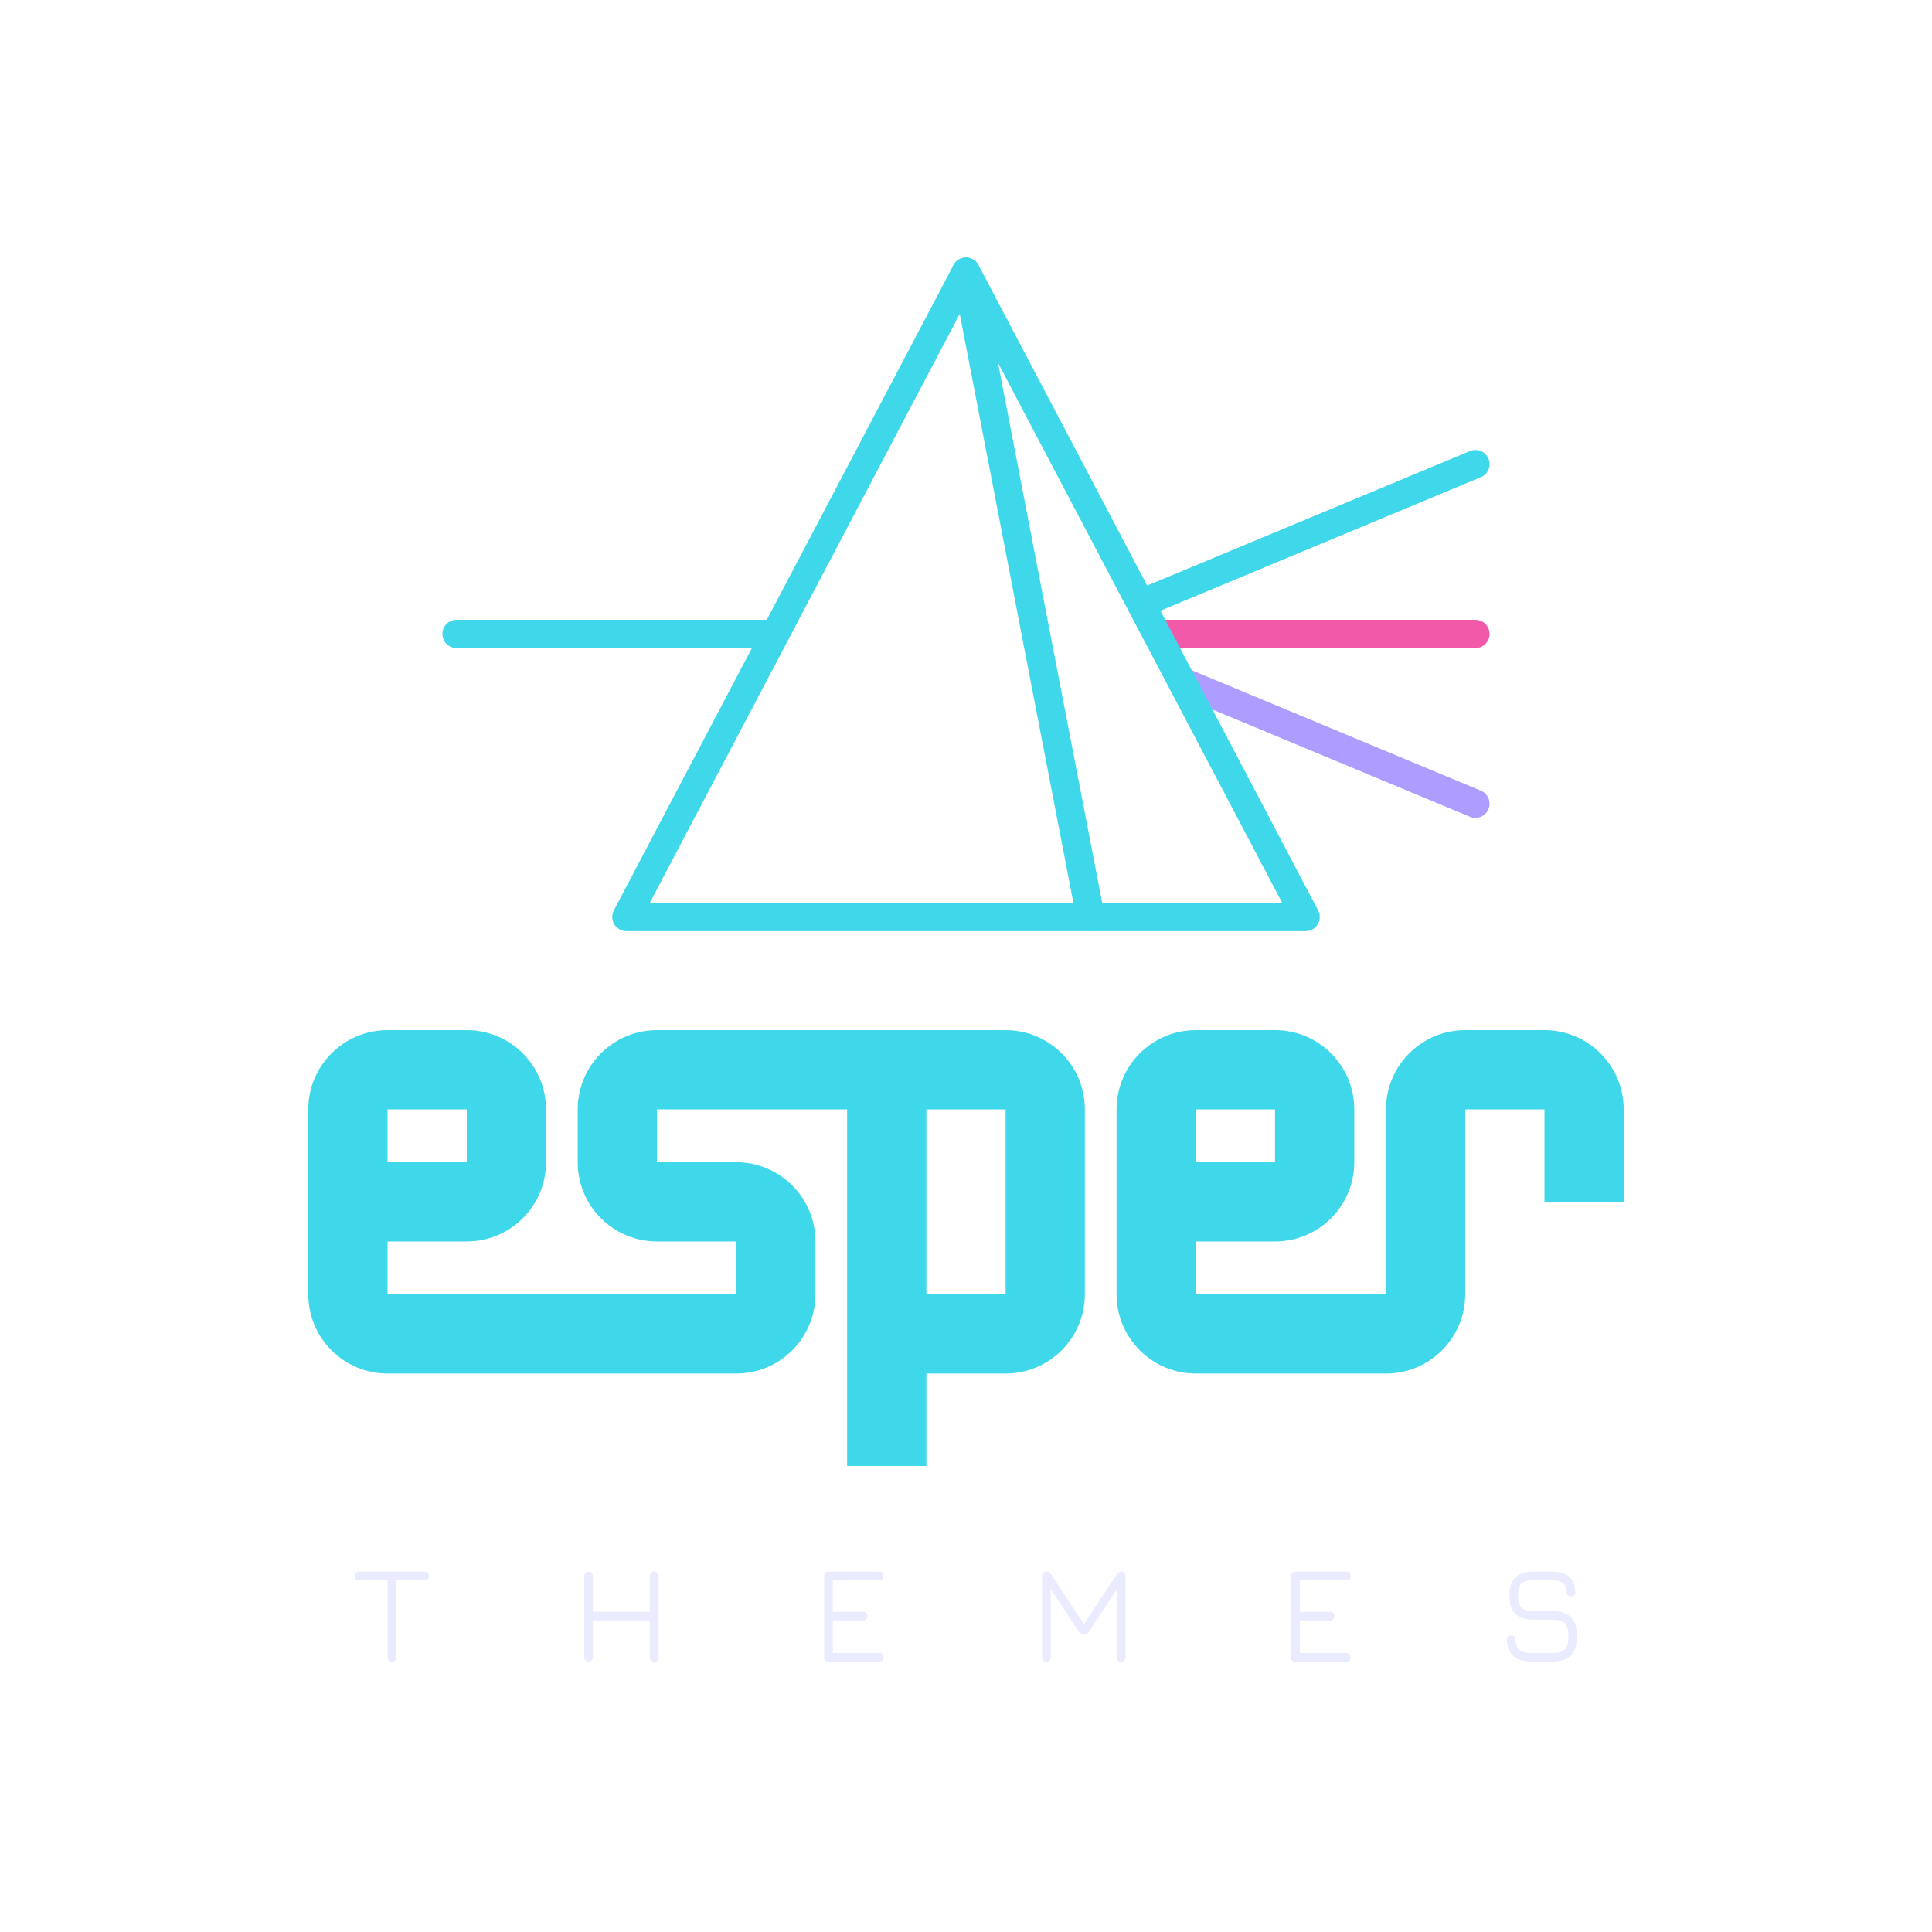
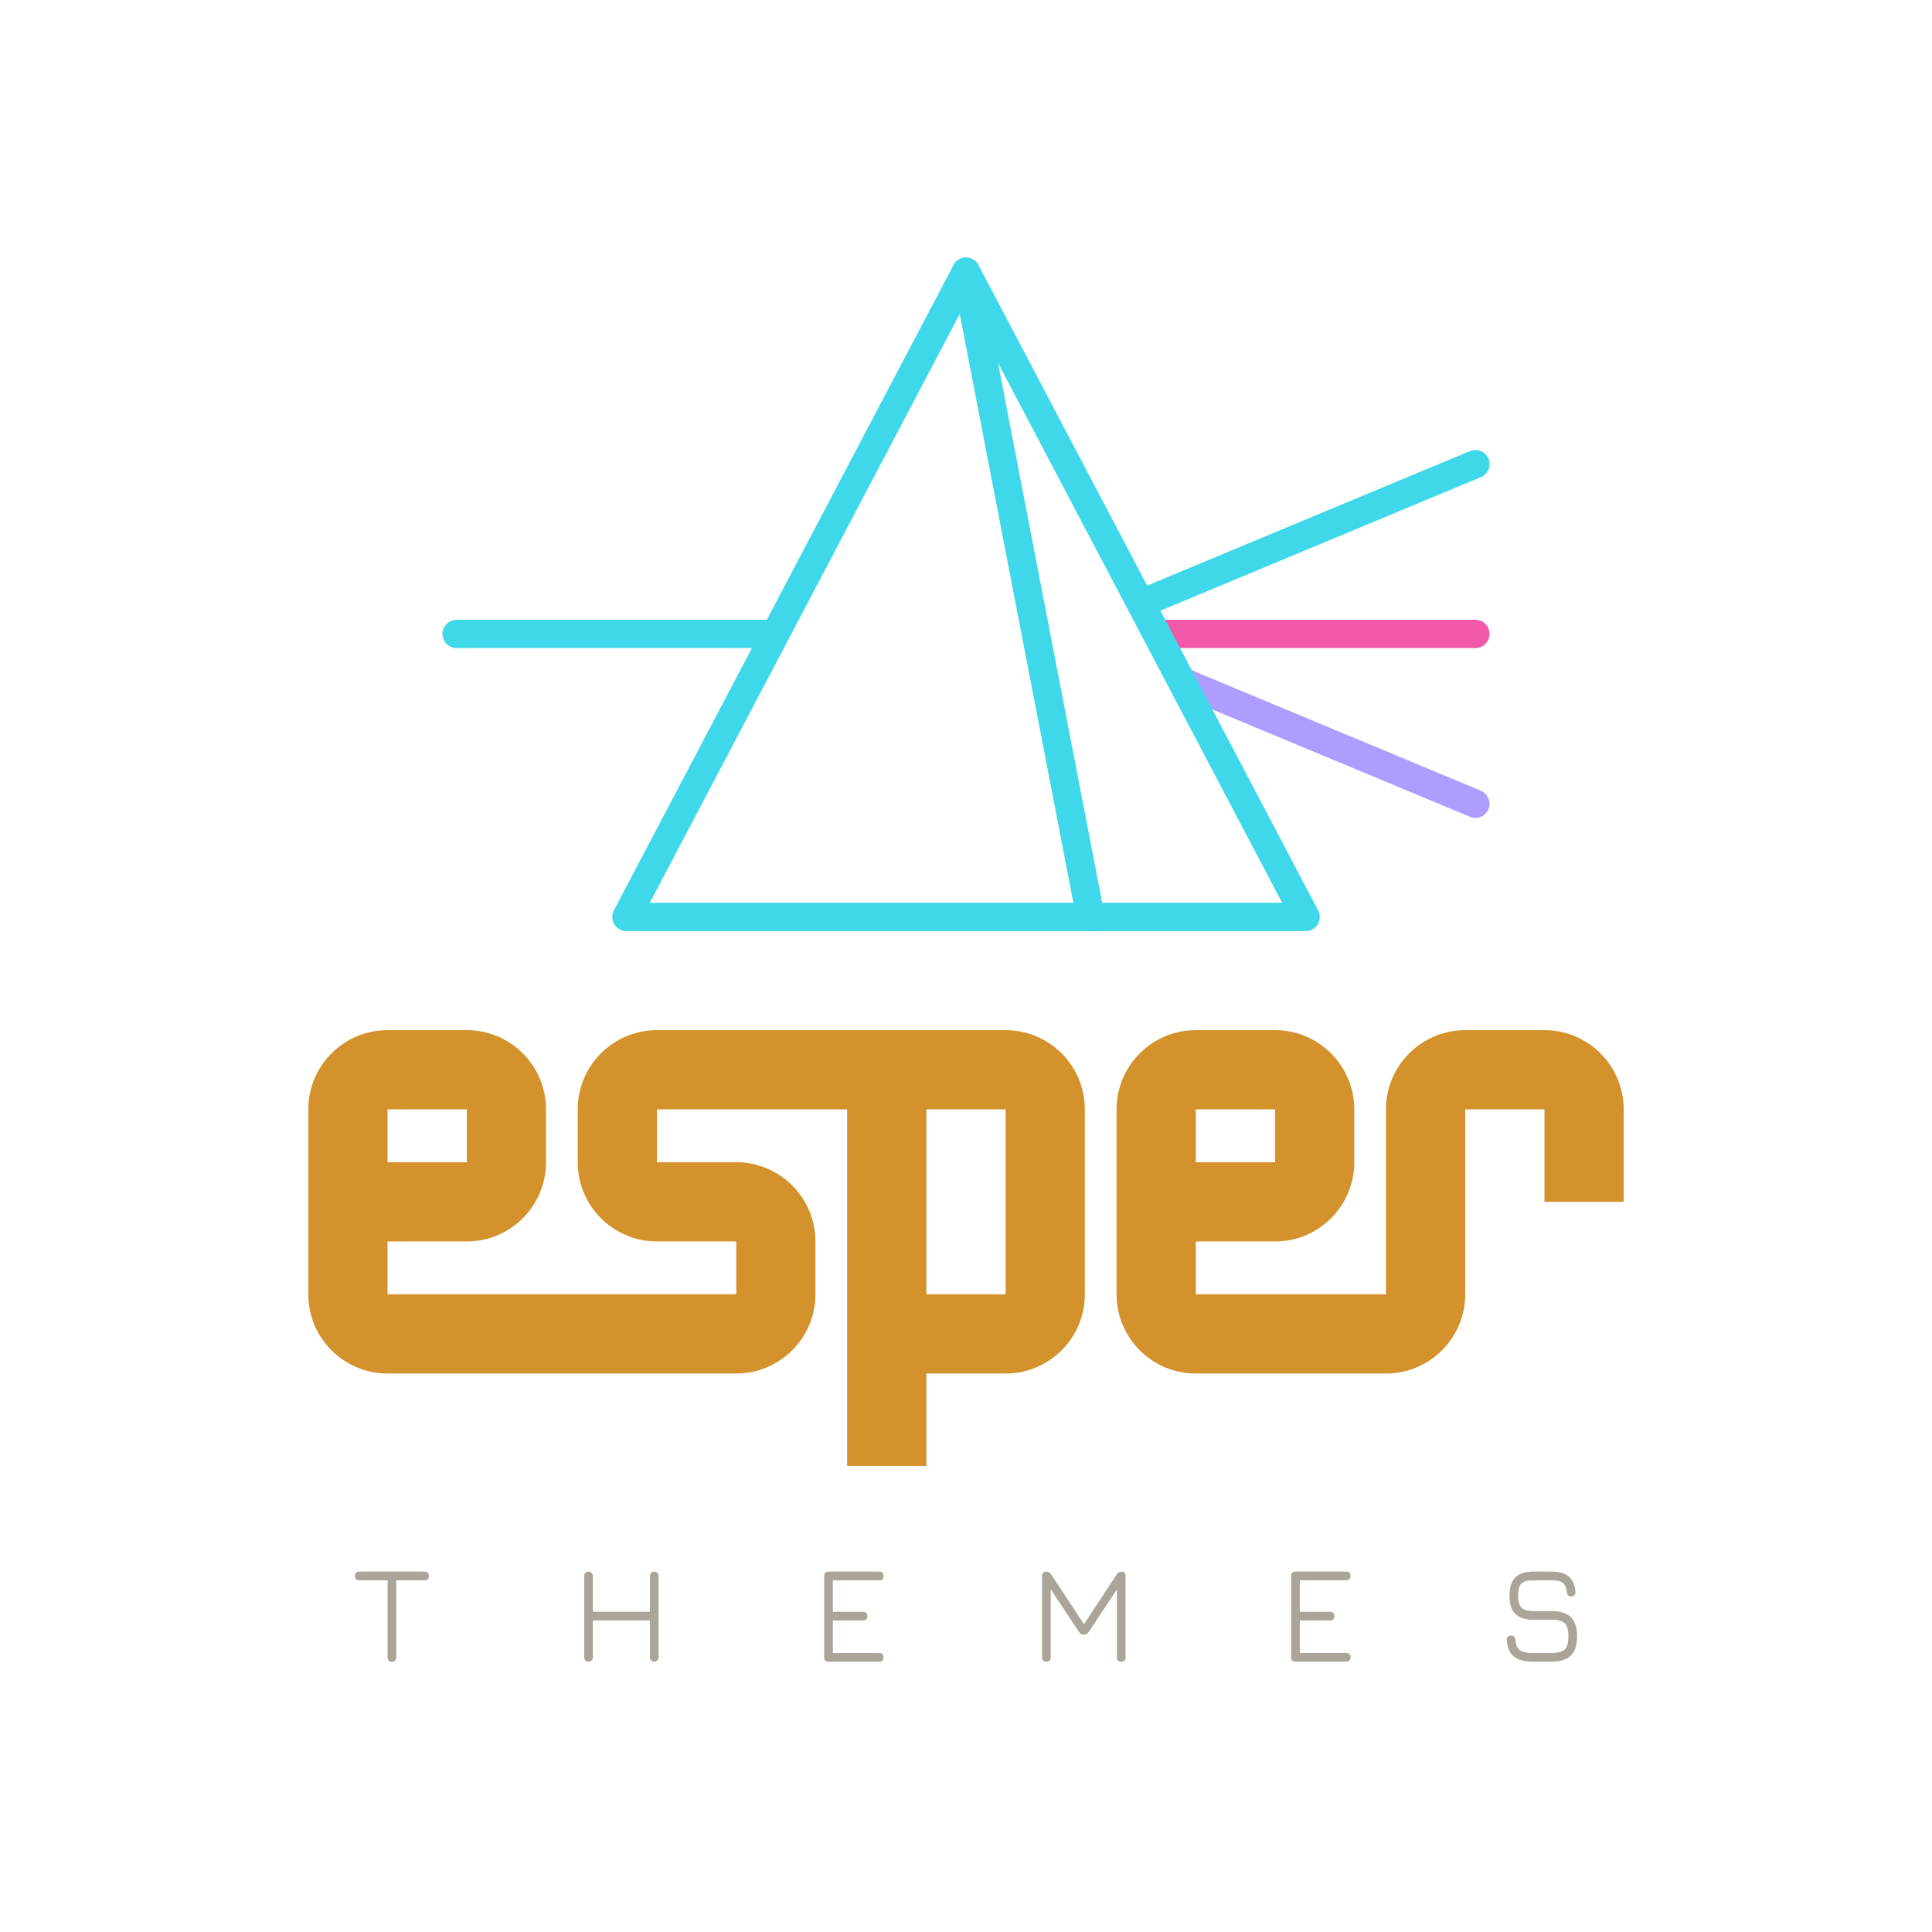
<svg xmlns="http://www.w3.org/2000/svg" viewBox="0 0 1024 1024" role="img" aria-label="Esper Themes">
  <g transform="translate(212 36) scale(3)" fill="none" stroke="#3FD8EA" stroke-width="5" stroke-linejoin="round" stroke-linecap="round">
    <defs>
      <clipPath id="prism-out">
        <polygon points="100,36 160,150 200,150 200,36" />
        <polygon points="100,36 40,150 0,150 0,36" />
      </clipPath>
    </defs>
    <g clip-path="url(#prism-out)">
      <line x1="118" y1="100" x2="190" y2="70" stroke="#3FD8EA" />
      <line x1="118" y1="100" x2="190" y2="100" stroke="#F25AA9" />
      <line x1="118" y1="100" x2="190" y2="130" stroke="#AE9DFF" />
      <line x1="10" y1="100" x2="80" y2="100" />
    </g>
    <polygon points="100,36 40,150 160,150" />
    <line x1="100" y1="36" x2="122" y2="150" />
  </g>
  <g transform="translate(30.4 567) scale(1.4)">
-     <g fill="#3FD8EA">
+     <g fill="#D4922C">
      <path d="M110.0,65.0 L155.0,65.0 A30,30 0 0 0 185.0,35.0 L185.0,15.0 A30,30 0 0 0 155.0,-15.0 L125.0,-15.0 A30,30 0 0 0 95.0,15.0 L95.0,85.0 A30,30 0 0 0 125.0,115.0 L257.0,115.0 A30,30 0 0 0 287.0,85.0 L287.0,65.0 A30,30 0 0 0 257.0,35.0 L227.0,35.0 L227.0,15.0 L359.0,15.0 L359.0,85.0 L314.0,85.0 L314.0,115.0 L359.0,115.0 A30,30 0 0 0 389.0,85.0 L389.0,15.0 A30,30 0 0 0 359.0,-15.0 L227.0,-15.0 A30,30 0 0 0 197.0,15.0 L197.0,35.0 A30,30 0 0 0 227.0,65.0 L257.0,65.0 L257.0,85.0 L125.0,85.0 L125.0,15.0 L155.0,15.0 L155.0,35.0 L110.0,35.0 Z" />
      <rect x="299.0" y="0" width="30" height="150" />
      <path d="M416.0,65.0 L461.0,65.0 A30,30 0 0 0 491.0,35.0 L491.0,15.0 A30,30 0 0 0 461.0,-15.0 L431.0,-15.0 A30,30 0 0 0 401.0,15.0 L401.0,85.0 A30,30 0 0 0 431.0,115.0 L503.0,115.0 A30,30 0 0 0 533.0,85.0 L533.0,15.0 L563.0,15.0 L563.0,50.0 L593.0,50.0 L593.0,15.0 A30,30 0 0 0 563.0,-15.0 L533.0,-15.0 A30,30 0 0 0 503.0,15.0 L503.0,85.0 L431.0,85.0 L431.0,15.0 L461.0,15.0 L461.0,35.0 L416.0,35.0 Z" />
    </g>
-     <path fill="#E7E8FF" fill-opacity="0.85" transform="translate(111.51 224.09)" d="M15.16 0.03L15.16 0.03Q14.38 0.03 13.95-0.40Q13.52-0.83 13.52-1.61L13.52-1.61L13.52-30.81L2.78-30.81Q2.00-30.81 1.57-31.24Q1.14-31.67 1.14-32.45L1.14-32.45Q1.14-33.23 1.57-33.66Q2.00-34.09 2.78-34.09L2.78-34.09L27.53-34.09Q28.31-34.09 28.74-33.66Q29.17-33.23 29.17-32.45L29.17-32.45Q29.17-31.67 28.74-31.24Q28.31-30.81 27.53-30.81L27.53-30.81L16.80-30.81L16.80-1.61Q16.80-0.86 16.37-0.42Q15.94 0.03 15.16 0.03ZM89.59 0L89.59 0Q88.89 0 88.42-0.47Q87.95-0.94 87.95-1.64L87.95-1.64L87.95-32.45Q87.95-33.15 88.42-33.62Q88.89-34.09 89.59-34.09L89.59-34.09Q90.29-34.09 90.76-33.62Q91.23-33.15 91.23-32.45L91.23-32.45L91.23-18.90L112.83-18.90L112.83-32.45Q112.83-33.15 113.30-33.62Q113.77-34.09 114.47-34.09L114.47-34.09Q115.17-34.09 115.64-33.62Q116.11-33.15 116.11-32.45L116.11-32.45L116.11-1.64Q116.11-0.94 115.64-0.47Q115.17 0 114.47 0L114.47 0Q113.77 0 113.30-0.47Q112.83-0.94 112.83-1.64L112.83-1.64L112.83-15.63L91.23-15.63L91.23-1.64Q91.23-0.94 90.76-0.47Q90.29 0 89.59 0ZM199.64 0L180.43 0Q178.79 0 178.79-1.64L178.79-1.64L178.79-32.45Q178.79-34.09 180.43-34.09L180.43-34.09L199.64-34.09Q201.28-34.09 201.28-32.45L201.28-32.45Q201.28-30.81 199.64-30.81L199.64-30.81L182.07-30.81L182.07-18.88L193.51-18.88Q195.15-18.88 195.15-17.24L195.15-17.24Q195.15-15.60 193.51-15.60L193.51-15.60L182.07-15.60L182.07-3.28L199.64-3.28Q201.28-3.28 201.28-1.64L201.28-1.64Q201.28 0 199.64 0L199.64 0ZM262.92 0L262.92 0Q261.28 0 261.28-1.64L261.28-1.64L261.28-32.45Q261.28-34.09 262.92-34.09L262.92-34.09Q264.07-34.09 264.77-33.02L264.77-33.02L277.48-13.68L276.75-13.57L289.52-33.02Q290.20-34.09 291.50-34.09L291.50-34.09Q292.90-34.09 292.90-32.45L292.90-32.45L292.90-1.64Q292.90 0 291.26 0L291.26 0Q289.62 0 289.62-1.64L289.62-1.64L289.62-29.17L290.61-28.83L278.96-11.28Q278.26-10.22 276.99-10.22L276.99-10.22Q275.97-10.22 275.27-11.28L275.27-11.28L263.62-28.83L264.56-28.52L264.56-1.64Q264.56 0 262.92 0ZM376.43 0L357.22 0Q355.58 0 355.58-1.64L355.58-1.64L355.58-32.45Q355.58-34.09 357.22-34.09L357.22-34.09L376.43-34.09Q378.07-34.09 378.07-32.45L378.07-32.45Q378.07-30.81 376.43-30.81L376.43-30.81L358.86-30.81L358.86-18.88L370.30-18.88Q371.94-18.88 371.94-17.24L371.94-17.24Q371.94-15.60 370.30-15.60L370.30-15.60L358.86-15.60L358.86-3.28L376.43-3.28Q378.07-3.28 378.07-1.64L378.07-1.64Q378.07 0 376.43 0L376.43 0ZM454.25-0.03L446.76-0.03Q442.18-0.03 439.85-2.00Q437.53-3.98 437.22-8.19L437.22-8.19Q437.16-9.00 437.61-9.44Q438.05-9.88 438.83-9.88L438.83-9.88Q439.61-9.88 440.01-9.46Q440.41-9.05 440.52-8.27L440.52-8.27Q440.70-5.49 442.10-4.39Q443.51-3.30 446.76-3.30L446.76-3.30L454.25-3.30Q457.83-3.30 459.20-4.67Q460.56-6.03 460.56-9.57L460.56-9.57Q460.56-13.16 459.17-14.52Q457.78-15.89 454.25-15.89L454.25-15.89L447.36-15.89Q442.65-15.89 440.44-18.11Q438.23-20.33 438.23-25.01L438.23-25.01Q438.23-29.69 440.43-31.89Q442.62-34.09 447.30-34.09L447.30-34.09L454.22-34.09Q458.51-34.09 460.71-32.23Q462.90-30.37 463.22-26.42L463.22-26.42Q463.29-25.64 462.85-25.18Q462.41-24.73 461.60-24.73L461.60-24.73Q460.85-24.73 460.43-25.16Q460.02-25.58 459.94-26.34L459.94-26.34Q459.73-28.86 458.43-29.84Q457.13-30.81 454.22-30.81L454.22-30.81L447.30-30.81Q443.98-30.81 442.74-29.55Q441.51-28.29 441.51-25.01L441.51-25.01Q441.51-21.74 442.77-20.45Q444.03-19.16 447.36-19.16L447.36-19.16L454.25-19.16Q459.16-19.16 461.50-16.84Q463.84-14.51 463.84-9.57L463.84-9.57Q463.84-4.65 461.51-2.34Q459.19-0.03 454.25-0.03L454.25-0.03Z" />
+     <path fill="#9C9486" fill-opacity="0.85" transform="translate(111.51 224.09)" d="M15.16 0.03L15.16 0.03Q14.38 0.03 13.95-0.40Q13.52-0.83 13.52-1.61L13.52-1.61L13.52-30.81L2.78-30.81Q2.00-30.81 1.57-31.24Q1.14-31.67 1.14-32.45L1.14-32.45Q1.14-33.23 1.57-33.66Q2.00-34.09 2.78-34.09L2.78-34.09L27.53-34.09Q28.31-34.09 28.74-33.66Q29.17-33.23 29.17-32.45L29.17-32.45Q29.17-31.67 28.74-31.24Q28.31-30.81 27.53-30.81L27.53-30.81L16.80-30.81L16.80-1.61Q16.80-0.86 16.37-0.42Q15.94 0.03 15.16 0.03ZM89.59 0L89.59 0Q88.89 0 88.42-0.47Q87.95-0.94 87.95-1.64L87.95-1.64L87.95-32.45Q87.95-33.15 88.42-33.62Q88.89-34.09 89.59-34.09L89.59-34.09Q90.29-34.09 90.76-33.62Q91.23-33.15 91.23-32.45L91.23-32.45L91.23-18.90L112.83-18.90L112.83-32.45Q112.83-33.15 113.30-33.62Q113.77-34.09 114.47-34.09L114.47-34.09Q115.17-34.09 115.64-33.62Q116.11-33.15 116.11-32.45L116.11-32.45L116.11-1.64Q116.11-0.94 115.64-0.47Q115.17 0 114.47 0L114.47 0Q113.77 0 113.30-0.47Q112.83-0.94 112.83-1.64L112.83-1.64L112.83-15.63L91.23-15.63L91.23-1.64Q91.23-0.94 90.76-0.47Q90.29 0 89.59 0ZM199.64 0L180.43 0Q178.79 0 178.79-1.64L178.79-1.64L178.79-32.45Q178.79-34.09 180.43-34.09L180.43-34.09L199.64-34.09Q201.28-34.09 201.28-32.45L201.28-32.45Q201.28-30.81 199.64-30.81L199.64-30.81L182.07-30.81L182.07-18.88L193.51-18.88Q195.15-18.88 195.15-17.24L195.15-17.24Q195.15-15.60 193.51-15.60L193.51-15.60L182.07-15.60L182.07-3.28L199.64-3.28Q201.28-3.28 201.28-1.64L201.28-1.64Q201.28 0 199.64 0L199.64 0ZM262.92 0L262.92 0Q261.28 0 261.28-1.64L261.28-1.64L261.28-32.45Q261.28-34.09 262.92-34.09L262.92-34.09Q264.07-34.09 264.77-33.02L264.77-33.02L277.48-13.68L276.75-13.57L289.52-33.02Q290.20-34.09 291.50-34.09L291.50-34.09Q292.90-34.09 292.90-32.45L292.90-32.45L292.90-1.64Q292.90 0 291.26 0L291.26 0Q289.62 0 289.62-1.64L289.62-1.64L289.62-29.17L290.61-28.83L278.96-11.28Q278.26-10.22 276.99-10.22L276.99-10.22Q275.97-10.22 275.27-11.28L275.27-11.28L263.62-28.83L264.56-28.52L264.56-1.64Q264.56 0 262.92 0ZM376.43 0L357.22 0Q355.58 0 355.58-1.64L355.58-1.64L355.58-32.45Q355.58-34.09 357.22-34.09L357.22-34.09L376.43-34.09Q378.07-34.09 378.07-32.45L378.07-32.45Q378.07-30.81 376.43-30.81L376.43-30.81L358.86-30.81L358.86-18.88L370.30-18.88Q371.94-18.88 371.94-17.24L371.94-17.24Q371.94-15.60 370.30-15.60L370.30-15.60L358.86-15.60L358.86-3.28L376.43-3.28Q378.07-3.28 378.07-1.64L378.07-1.64Q378.07 0 376.43 0L376.43 0ZM454.25-0.03L446.76-0.03Q442.18-0.03 439.85-2.00Q437.53-3.98 437.22-8.19L437.22-8.19Q437.16-9.00 437.61-9.44Q438.05-9.88 438.83-9.88L438.83-9.88Q439.61-9.88 440.01-9.46Q440.41-9.05 440.52-8.27L440.52-8.27Q440.70-5.49 442.10-4.39Q443.51-3.30 446.76-3.30L446.76-3.30L454.25-3.30Q457.83-3.30 459.20-4.67Q460.56-6.03 460.56-9.57L460.56-9.57Q460.56-13.16 459.17-14.52Q457.78-15.89 454.25-15.89L454.25-15.89L447.36-15.89Q442.65-15.89 440.44-18.11Q438.23-20.33 438.23-25.01L438.23-25.01Q438.23-29.69 440.43-31.89Q442.62-34.09 447.30-34.09L447.30-34.09L454.22-34.09Q458.51-34.09 460.71-32.23Q462.90-30.37 463.22-26.42L463.22-26.42Q463.29-25.64 462.85-25.18Q462.41-24.73 461.60-24.73L461.60-24.73Q460.85-24.73 460.43-25.16Q460.02-25.58 459.94-26.34L459.94-26.34Q459.73-28.86 458.43-29.84Q457.13-30.81 454.22-30.81L454.22-30.81L447.30-30.81Q443.98-30.81 442.74-29.55Q441.51-28.29 441.51-25.01L441.51-25.01Q441.51-21.74 442.77-20.45Q444.03-19.16 447.36-19.16L447.36-19.16L454.25-19.16Q459.16-19.16 461.50-16.84Q463.84-14.51 463.84-9.57L463.84-9.57Q463.84-4.65 461.51-2.34Q459.19-0.03 454.25-0.03L454.25-0.03Z" />
  </g>
</svg>
